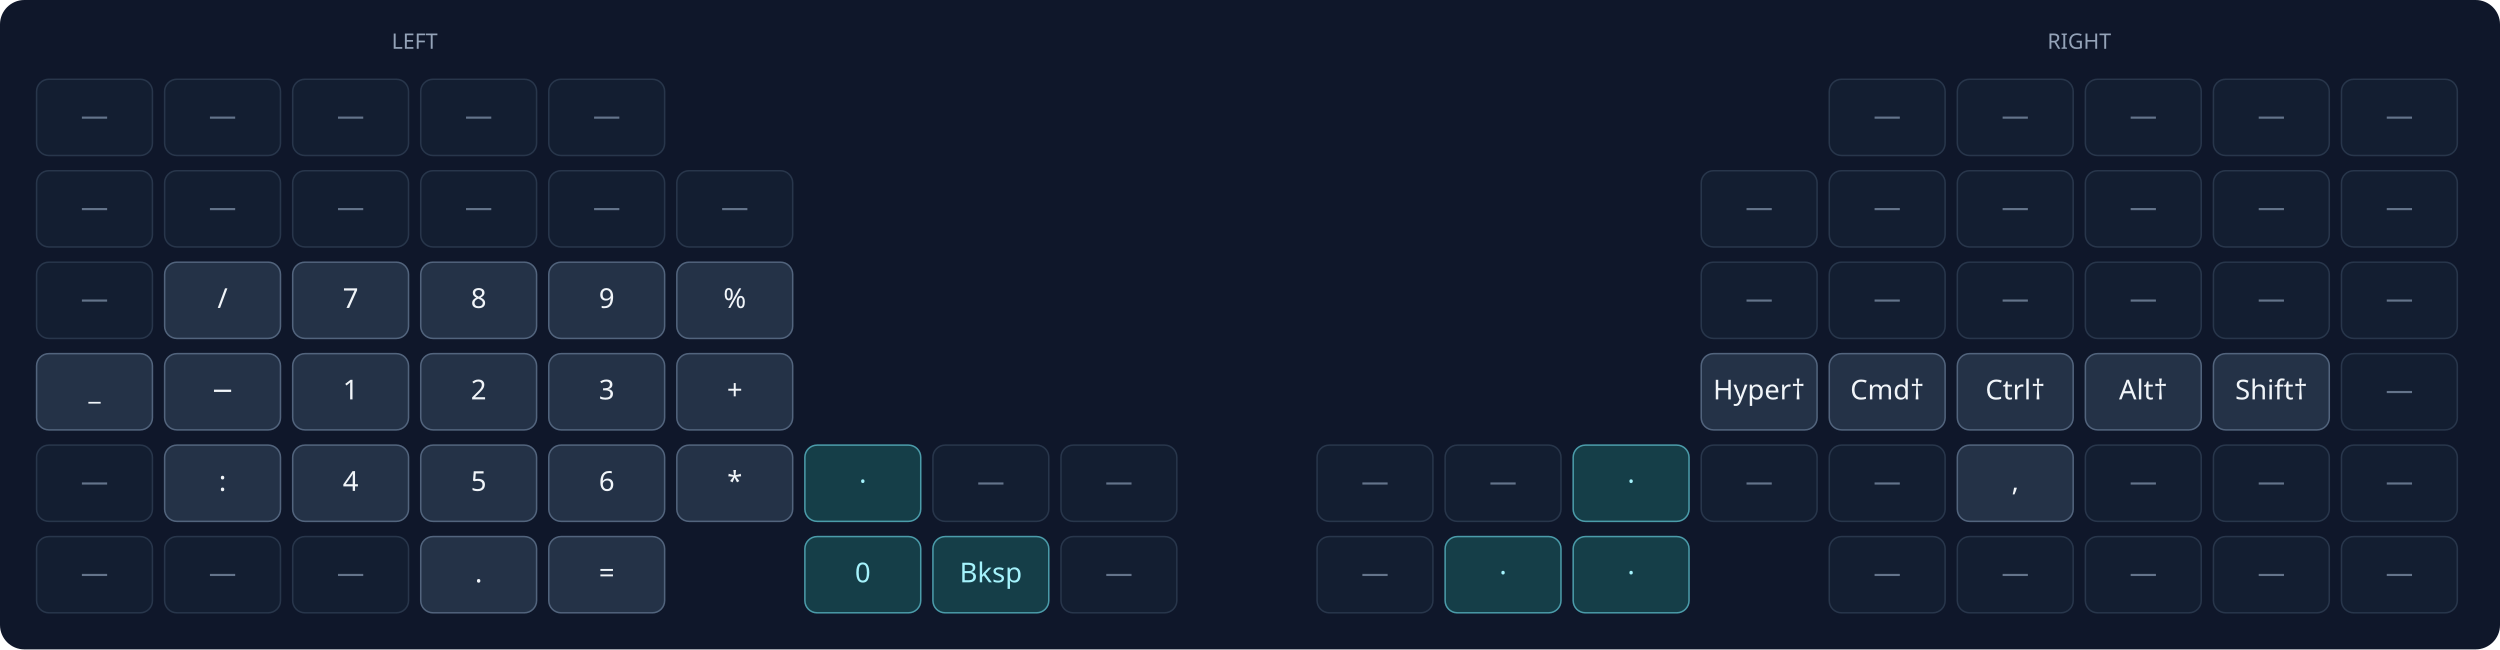
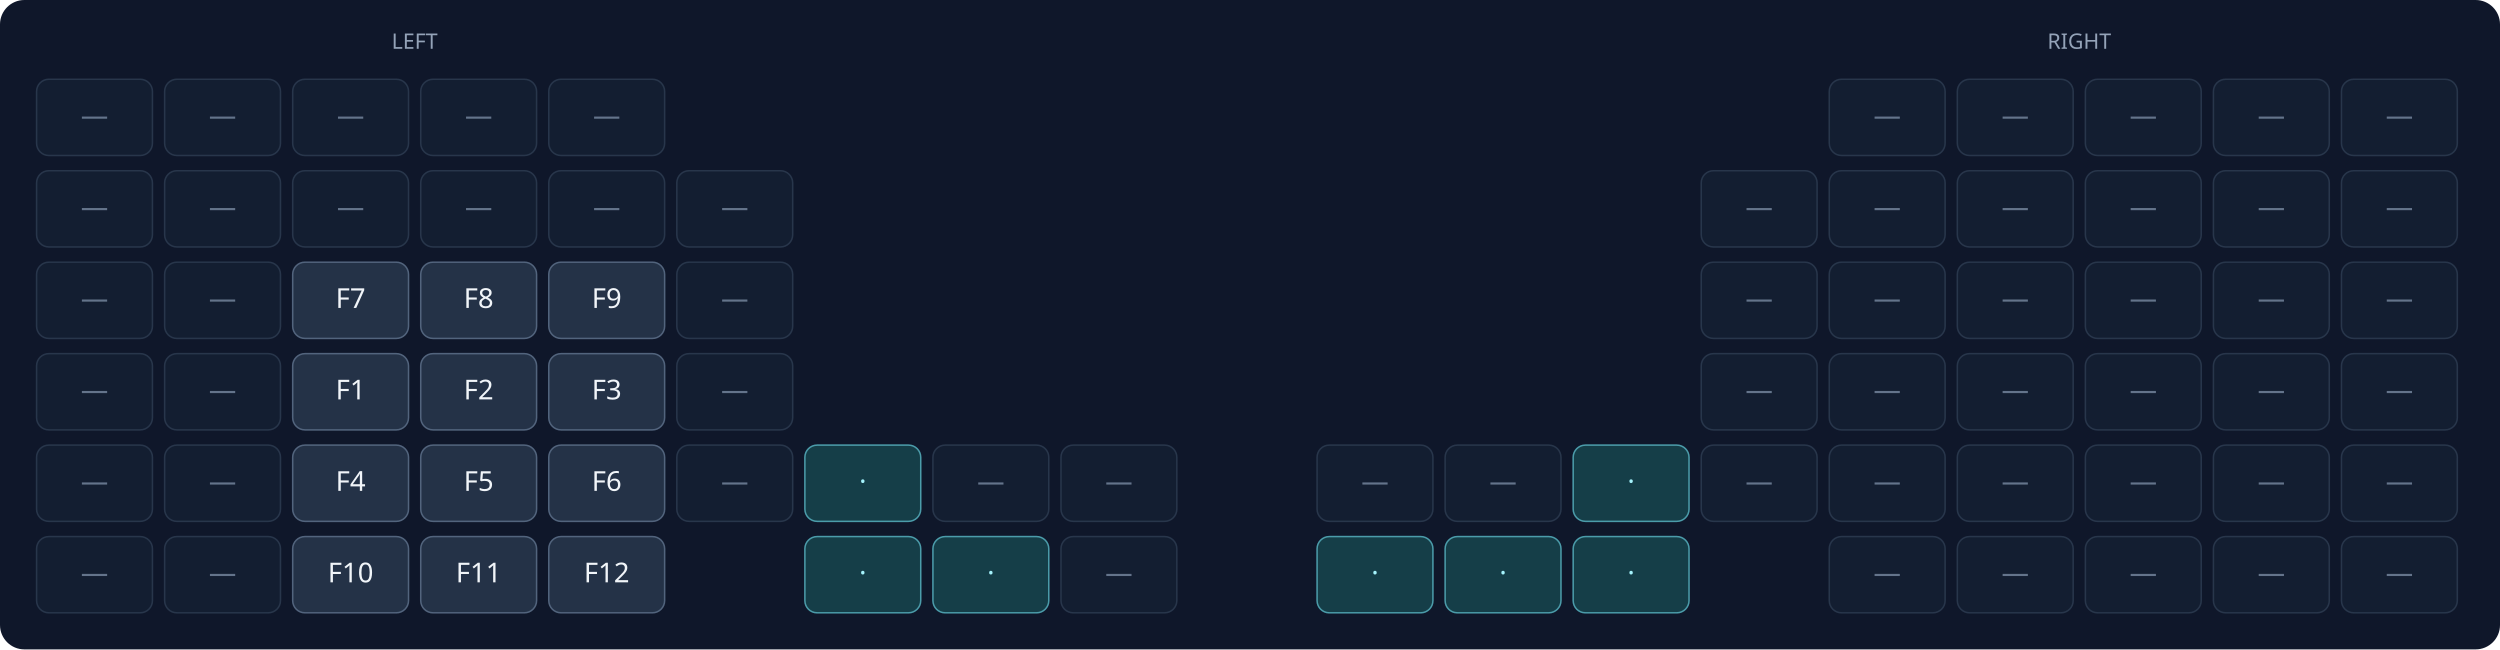
<svg xmlns="http://www.w3.org/2000/svg" width="1640" height="426" viewBox="0 0 1640 426" role="img" aria-labelledby="title desc">
  <rect width="1640" height="426" rx="16" fill="#0f172a" />
  <g font-family="system-ui, sans-serif" text-anchor="middle">
    <text x="272" y="32" fill="#94a3b8" font-size="14">LEFT</text>
    <text x="1364" y="32" fill="#94a3b8" font-size="14">RIGHT</text>
    <g data-position="0" data-binding="&amp;none">
      <rect x="24" y="52" width="76" height="50" rx="8" fill="#131e31" stroke="#28364b" />
      <text x="62" y="82" fill="#64748b" font-size="18">—</text>
    </g>
    <g data-position="1" data-binding="&amp;none">
      <rect x="108" y="52" width="76" height="50" rx="8" fill="#131e31" stroke="#28364b" />
      <text x="146" y="82" fill="#64748b" font-size="18">—</text>
    </g>
    <g data-position="2" data-binding="&amp;none">
      <rect x="192" y="52" width="76" height="50" rx="8" fill="#131e31" stroke="#28364b" />
      <text x="230" y="82" fill="#64748b" font-size="18">—</text>
    </g>
    <g data-position="3" data-binding="&amp;none">
      <rect x="276" y="52" width="76" height="50" rx="8" fill="#131e31" stroke="#28364b" />
      <text x="314" y="82" fill="#64748b" font-size="18">—</text>
    </g>
    <g data-position="4" data-binding="&amp;none">
      <rect x="360" y="52" width="76" height="50" rx="8" fill="#131e31" stroke="#28364b" />
      <text x="398" y="82" fill="#64748b" font-size="18">—</text>
    </g>
    <g data-position="5" data-binding="&amp;none">
      <rect x="1200" y="52" width="76" height="50" rx="8" fill="#131e31" stroke="#28364b" />
      <text x="1238" y="82" fill="#64748b" font-size="18">—</text>
    </g>
    <g data-position="6" data-binding="&amp;none">
      <rect x="1284" y="52" width="76" height="50" rx="8" fill="#131e31" stroke="#28364b" />
      <text x="1322" y="82" fill="#64748b" font-size="18">—</text>
    </g>
    <g data-position="7" data-binding="&amp;none">
      <rect x="1368" y="52" width="76" height="50" rx="8" fill="#131e31" stroke="#28364b" />
      <text x="1406" y="82" fill="#64748b" font-size="18">—</text>
    </g>
    <g data-position="8" data-binding="&amp;none">
      <rect x="1452" y="52" width="76" height="50" rx="8" fill="#131e31" stroke="#28364b" />
      <text x="1490" y="82" fill="#64748b" font-size="18">—</text>
    </g>
    <g data-position="9" data-binding="&amp;none">
      <rect x="1536" y="52" width="76" height="50" rx="8" fill="#131e31" stroke="#28364b" />
      <text x="1574" y="82" fill="#64748b" font-size="18">—</text>
    </g>
    <g data-position="10" data-binding="&amp;none">
      <rect x="24" y="112" width="76" height="50" rx="8" fill="#131e31" stroke="#28364b" />
      <text x="62" y="142" fill="#64748b" font-size="18">—</text>
    </g>
    <g data-position="11" data-binding="&amp;none">
      <rect x="108" y="112" width="76" height="50" rx="8" fill="#131e31" stroke="#28364b" />
      <text x="146" y="142" fill="#64748b" font-size="18">—</text>
    </g>
    <g data-position="12" data-binding="&amp;none">
      <rect x="192" y="112" width="76" height="50" rx="8" fill="#131e31" stroke="#28364b" />
      <text x="230" y="142" fill="#64748b" font-size="18">—</text>
    </g>
    <g data-position="13" data-binding="&amp;none">
      <rect x="276" y="112" width="76" height="50" rx="8" fill="#131e31" stroke="#28364b" />
      <text x="314" y="142" fill="#64748b" font-size="18">—</text>
    </g>
    <g data-position="14" data-binding="&amp;none">
      <rect x="360" y="112" width="76" height="50" rx="8" fill="#131e31" stroke="#28364b" />
      <text x="398" y="142" fill="#64748b" font-size="18">—</text>
    </g>
    <g data-position="15" data-binding="&amp;none">
      <rect x="444" y="112" width="76" height="50" rx="8" fill="#131e31" stroke="#28364b" />
      <text x="482" y="142" fill="#64748b" font-size="18">—</text>
    </g>
    <g data-position="16" data-binding="&amp;none">
      <rect x="1116" y="112" width="76" height="50" rx="8" fill="#131e31" stroke="#28364b" />
      <text x="1154" y="142" fill="#64748b" font-size="18">—</text>
    </g>
    <g data-position="17" data-binding="&amp;none">
      <rect x="1200" y="112" width="76" height="50" rx="8" fill="#131e31" stroke="#28364b" />
      <text x="1238" y="142" fill="#64748b" font-size="18">—</text>
    </g>
    <g data-position="18" data-binding="&amp;none">
      <rect x="1284" y="112" width="76" height="50" rx="8" fill="#131e31" stroke="#28364b" />
      <text x="1322" y="142" fill="#64748b" font-size="18">—</text>
    </g>
    <g data-position="19" data-binding="&amp;none">
      <rect x="1368" y="112" width="76" height="50" rx="8" fill="#131e31" stroke="#28364b" />
      <text x="1406" y="142" fill="#64748b" font-size="18">—</text>
    </g>
    <g data-position="20" data-binding="&amp;none">
      <rect x="1452" y="112" width="76" height="50" rx="8" fill="#131e31" stroke="#28364b" />
      <text x="1490" y="142" fill="#64748b" font-size="18">—</text>
    </g>
    <g data-position="21" data-binding="&amp;none">
      <rect x="1536" y="112" width="76" height="50" rx="8" fill="#131e31" stroke="#28364b" />
      <text x="1574" y="142" fill="#64748b" font-size="18">—</text>
    </g>
    <g data-position="22" data-binding="&amp;none">
      <rect x="24" y="172" width="76" height="50" rx="8" fill="#131e31" stroke="#28364b" />
      <text x="62" y="202" fill="#64748b" font-size="18">—</text>
    </g>
-     <g data-position="23" data-binding="&amp;kp FSLH">
-       <rect x="108" y="172" width="76" height="50" rx="8" fill="#243247" stroke="#52647d" />
-       <text x="146" y="202" fill="#f1f5f9" font-size="18">/</text>
-     </g>
-     <g data-position="24" data-binding="&amp;kp N7">
+     <g data-position="23" data-binding="&amp;none">
+       <rect x="108" y="172" width="76" height="50" rx="8" fill="#131e31" stroke="#28364b" />
+       <text x="146" y="202" fill="#64748b" font-size="18">—</text>
+     </g>
+     <g data-position="24" data-binding="&amp;kp F7">
      <rect x="192" y="172" width="76" height="50" rx="8" fill="#243247" stroke="#52647d" />
-       <text x="230" y="202" fill="#f1f5f9" font-size="18">7</text>
-     </g>
-     <g data-position="25" data-binding="&amp;kp N8">
+       <text x="230" y="202" fill="#f1f5f9" font-size="18">F7</text>
+     </g>
+     <g data-position="25" data-binding="&amp;kp F8">
      <rect x="276" y="172" width="76" height="50" rx="8" fill="#243247" stroke="#52647d" />
-       <text x="314" y="202" fill="#f1f5f9" font-size="18">8</text>
-     </g>
-     <g data-position="26" data-binding="&amp;kp N9">
+       <text x="314" y="202" fill="#f1f5f9" font-size="18">F8</text>
+     </g>
+     <g data-position="26" data-binding="&amp;kp F9">
      <rect x="360" y="172" width="76" height="50" rx="8" fill="#243247" stroke="#52647d" />
-       <text x="398" y="202" fill="#f1f5f9" font-size="18">9</text>
-     </g>
-     <g data-position="27" data-binding="&amp;kp PRCNT">
-       <rect x="444" y="172" width="76" height="50" rx="8" fill="#243247" stroke="#52647d" />
-       <text x="482" y="202" fill="#f1f5f9" font-size="18">%</text>
+       <text x="398" y="202" fill="#f1f5f9" font-size="18">F9</text>
+     </g>
+     <g data-position="27" data-binding="&amp;none">
+       <rect x="444" y="172" width="76" height="50" rx="8" fill="#131e31" stroke="#28364b" />
+       <text x="482" y="202" fill="#64748b" font-size="18">—</text>
    </g>
    <g data-position="28" data-binding="&amp;none">
      <rect x="1116" y="172" width="76" height="50" rx="8" fill="#131e31" stroke="#28364b" />
      <text x="1154" y="202" fill="#64748b" font-size="18">—</text>
    </g>
    <g data-position="29" data-binding="&amp;none">
      <rect x="1200" y="172" width="76" height="50" rx="8" fill="#131e31" stroke="#28364b" />
      <text x="1238" y="202" fill="#64748b" font-size="18">—</text>
    </g>
    <g data-position="30" data-binding="&amp;none">
      <rect x="1284" y="172" width="76" height="50" rx="8" fill="#131e31" stroke="#28364b" />
      <text x="1322" y="202" fill="#64748b" font-size="18">—</text>
    </g>
    <g data-position="31" data-binding="&amp;none">
      <rect x="1368" y="172" width="76" height="50" rx="8" fill="#131e31" stroke="#28364b" />
      <text x="1406" y="202" fill="#64748b" font-size="18">—</text>
    </g>
    <g data-position="32" data-binding="&amp;none">
      <rect x="1452" y="172" width="76" height="50" rx="8" fill="#131e31" stroke="#28364b" />
      <text x="1490" y="202" fill="#64748b" font-size="18">—</text>
    </g>
    <g data-position="33" data-binding="&amp;none">
      <rect x="1536" y="172" width="76" height="50" rx="8" fill="#131e31" stroke="#28364b" />
      <text x="1574" y="202" fill="#64748b" font-size="18">—</text>
    </g>
-     <g data-position="34" data-binding="&amp;kp UNDER">
-       <rect x="24" y="232" width="76" height="50" rx="8" fill="#243247" stroke="#52647d" />
-       <text x="62" y="262" fill="#f1f5f9" font-size="18">_</text>
-     </g>
-     <g data-position="35" data-binding="&amp;kp MINUS">
-       <rect x="108" y="232" width="76" height="50" rx="8" fill="#243247" stroke="#52647d" />
-       <text x="146" y="262" fill="#f1f5f9" font-size="18">−</text>
-     </g>
-     <g data-position="36" data-binding="&amp;kp N1">
+     <g data-position="34" data-binding="&amp;none">
+       <rect x="24" y="232" width="76" height="50" rx="8" fill="#131e31" stroke="#28364b" />
+       <text x="62" y="262" fill="#64748b" font-size="18">—</text>
+     </g>
+     <g data-position="35" data-binding="&amp;none">
+       <rect x="108" y="232" width="76" height="50" rx="8" fill="#131e31" stroke="#28364b" />
+       <text x="146" y="262" fill="#64748b" font-size="18">—</text>
+     </g>
+     <g data-position="36" data-binding="&amp;kp F1">
      <rect x="192" y="232" width="76" height="50" rx="8" fill="#243247" stroke="#52647d" />
-       <text x="230" y="262" fill="#f1f5f9" font-size="18">1</text>
-     </g>
-     <g data-position="37" data-binding="&amp;kp N2">
+       <text x="230" y="262" fill="#f1f5f9" font-size="18">F1</text>
+     </g>
+     <g data-position="37" data-binding="&amp;kp F2">
      <rect x="276" y="232" width="76" height="50" rx="8" fill="#243247" stroke="#52647d" />
-       <text x="314" y="262" fill="#f1f5f9" font-size="18">2</text>
-     </g>
-     <g data-position="38" data-binding="&amp;kp N3">
+       <text x="314" y="262" fill="#f1f5f9" font-size="18">F2</text>
+     </g>
+     <g data-position="38" data-binding="&amp;kp F3">
      <rect x="360" y="232" width="76" height="50" rx="8" fill="#243247" stroke="#52647d" />
-       <text x="398" y="262" fill="#f1f5f9" font-size="18">3</text>
-     </g>
-     <g data-position="39" data-binding="&amp;kp PLUS">
-       <rect x="444" y="232" width="76" height="50" rx="8" fill="#243247" stroke="#52647d" />
-       <text x="482" y="262" fill="#f1f5f9" font-size="18">+</text>
-     </g>
-     <g data-position="40" data-binding="&amp;sk HYPER_MOD">
-       <rect x="1116" y="232" width="76" height="50" rx="8" fill="#243247" stroke="#52647d" />
-       <text x="1154" y="262" fill="#f1f5f9" font-size="18">Hyper†</text>
-     </g>
-     <g data-position="41" data-binding="&amp;sk LGUI">
-       <rect x="1200" y="232" width="76" height="50" rx="8" fill="#243247" stroke="#52647d" />
-       <text x="1238" y="262" fill="#f1f5f9" font-size="18">Cmd†</text>
-     </g>
-     <g data-position="42" data-binding="&amp;sk LCTRL">
-       <rect x="1284" y="232" width="76" height="50" rx="8" fill="#243247" stroke="#52647d" />
-       <text x="1322" y="262" fill="#f1f5f9" font-size="18">Ctrl†</text>
-     </g>
-     <g data-position="43" data-binding="&amp;sk LALT">
-       <rect x="1368" y="232" width="76" height="50" rx="8" fill="#243247" stroke="#52647d" />
-       <text x="1406" y="262" fill="#f1f5f9" font-size="18">Alt†</text>
-     </g>
-     <g data-position="44" data-binding="&amp;sk LSHFT">
-       <rect x="1452" y="232" width="76" height="50" rx="8" fill="#243247" stroke="#52647d" />
-       <text x="1490" y="262" fill="#f1f5f9" font-size="18">Shift†</text>
+       <text x="398" y="262" fill="#f1f5f9" font-size="18">F3</text>
+     </g>
+     <g data-position="39" data-binding="&amp;none">
+       <rect x="444" y="232" width="76" height="50" rx="8" fill="#131e31" stroke="#28364b" />
+       <text x="482" y="262" fill="#64748b" font-size="18">—</text>
+     </g>
+     <g data-position="40" data-binding="&amp;none">
+       <rect x="1116" y="232" width="76" height="50" rx="8" fill="#131e31" stroke="#28364b" />
+       <text x="1154" y="262" fill="#64748b" font-size="18">—</text>
+     </g>
+     <g data-position="41" data-binding="&amp;none">
+       <rect x="1200" y="232" width="76" height="50" rx="8" fill="#131e31" stroke="#28364b" />
+       <text x="1238" y="262" fill="#64748b" font-size="18">—</text>
+     </g>
+     <g data-position="42" data-binding="&amp;none">
+       <rect x="1284" y="232" width="76" height="50" rx="8" fill="#131e31" stroke="#28364b" />
+       <text x="1322" y="262" fill="#64748b" font-size="18">—</text>
+     </g>
+     <g data-position="43" data-binding="&amp;none">
+       <rect x="1368" y="232" width="76" height="50" rx="8" fill="#131e31" stroke="#28364b" />
+       <text x="1406" y="262" fill="#64748b" font-size="18">—</text>
+     </g>
+     <g data-position="44" data-binding="&amp;none">
+       <rect x="1452" y="232" width="76" height="50" rx="8" fill="#131e31" stroke="#28364b" />
+       <text x="1490" y="262" fill="#64748b" font-size="18">—</text>
    </g>
    <g data-position="45" data-binding="&amp;none">
      <rect x="1536" y="232" width="76" height="50" rx="8" fill="#131e31" stroke="#28364b" />
      <text x="1574" y="262" fill="#64748b" font-size="18">—</text>
    </g>
    <g data-position="46" data-binding="&amp;none">
      <rect x="24" y="292" width="76" height="50" rx="8" fill="#131e31" stroke="#28364b" />
      <text x="62" y="322" fill="#64748b" font-size="18">—</text>
    </g>
-     <g data-position="47" data-binding="&amp;kp COLON">
-       <rect x="108" y="292" width="76" height="50" rx="8" fill="#243247" stroke="#52647d" />
-       <text x="146" y="322" fill="#f1f5f9" font-size="18">:</text>
-     </g>
-     <g data-position="48" data-binding="&amp;kp N4">
+     <g data-position="47" data-binding="&amp;none">
+       <rect x="108" y="292" width="76" height="50" rx="8" fill="#131e31" stroke="#28364b" />
+       <text x="146" y="322" fill="#64748b" font-size="18">—</text>
+     </g>
+     <g data-position="48" data-binding="&amp;kp F4">
      <rect x="192" y="292" width="76" height="50" rx="8" fill="#243247" stroke="#52647d" />
-       <text x="230" y="322" fill="#f1f5f9" font-size="18">4</text>
-     </g>
-     <g data-position="49" data-binding="&amp;kp N5">
+       <text x="230" y="322" fill="#f1f5f9" font-size="18">F4</text>
+     </g>
+     <g data-position="49" data-binding="&amp;kp F5">
      <rect x="276" y="292" width="76" height="50" rx="8" fill="#243247" stroke="#52647d" />
-       <text x="314" y="322" fill="#f1f5f9" font-size="18">5</text>
-     </g>
-     <g data-position="50" data-binding="&amp;kp N6">
+       <text x="314" y="322" fill="#f1f5f9" font-size="18">F5</text>
+     </g>
+     <g data-position="50" data-binding="&amp;kp F6">
      <rect x="360" y="292" width="76" height="50" rx="8" fill="#243247" stroke="#52647d" />
-       <text x="398" y="322" fill="#f1f5f9" font-size="18">6</text>
-     </g>
-     <g data-position="51" data-binding="&amp;kp ASTRK">
-       <rect x="444" y="292" width="76" height="50" rx="8" fill="#243247" stroke="#52647d" />
-       <text x="482" y="322" fill="#f1f5f9" font-size="18">*</text>
+       <text x="398" y="322" fill="#f1f5f9" font-size="18">F6</text>
+     </g>
+     <g data-position="51" data-binding="&amp;none">
+       <rect x="444" y="292" width="76" height="50" rx="8" fill="#131e31" stroke="#28364b" />
+       <text x="482" y="322" fill="#64748b" font-size="18">—</text>
    </g>
    <g data-position="52" data-binding="&amp;trans">
      <rect x="528" y="292" width="76" height="50" rx="8" fill="#153e48" stroke="#4b9caa" />
      <text x="566" y="322" fill="#a5f3fc" font-size="18">·</text>
    </g>
    <g data-position="53" data-binding="&amp;none">
      <rect x="612" y="292" width="76" height="50" rx="8" fill="#131e31" stroke="#28364b" />
      <text x="650" y="322" fill="#64748b" font-size="18">—</text>
    </g>
    <g data-position="54" data-binding="&amp;none">
      <rect x="696" y="292" width="76" height="50" rx="8" fill="#131e31" stroke="#28364b" />
      <text x="734" y="322" fill="#64748b" font-size="18">—</text>
    </g>
    <g data-position="55" data-binding="&amp;none">
      <rect x="864" y="292" width="76" height="50" rx="8" fill="#131e31" stroke="#28364b" />
      <text x="902" y="322" fill="#64748b" font-size="18">—</text>
    </g>
    <g data-position="56" data-binding="&amp;none">
      <rect x="948" y="292" width="76" height="50" rx="8" fill="#131e31" stroke="#28364b" />
      <text x="986" y="322" fill="#64748b" font-size="18">—</text>
    </g>
    <g data-position="57" data-binding="&amp;trans">
      <rect x="1032" y="292" width="76" height="50" rx="8" fill="#153e48" stroke="#4b9caa" />
      <text x="1070" y="322" fill="#a5f3fc" font-size="18">·</text>
    </g>
    <g data-position="58" data-binding="&amp;none">
      <rect x="1116" y="292" width="76" height="50" rx="8" fill="#131e31" stroke="#28364b" />
      <text x="1154" y="322" fill="#64748b" font-size="18">—</text>
    </g>
    <g data-position="59" data-binding="&amp;none">
      <rect x="1200" y="292" width="76" height="50" rx="8" fill="#131e31" stroke="#28364b" />
      <text x="1238" y="322" fill="#64748b" font-size="18">—</text>
    </g>
-     <g data-position="60" data-binding="&amp;kp COMMA">
-       <rect x="1284" y="292" width="76" height="50" rx="8" fill="#243247" stroke="#52647d" />
-       <text x="1322" y="322" fill="#f1f5f9" font-size="18">,</text>
+     <g data-position="60" data-binding="&amp;none">
+       <rect x="1284" y="292" width="76" height="50" rx="8" fill="#131e31" stroke="#28364b" />
+       <text x="1322" y="322" fill="#64748b" font-size="18">—</text>
    </g>
    <g data-position="61" data-binding="&amp;none">
      <rect x="1368" y="292" width="76" height="50" rx="8" fill="#131e31" stroke="#28364b" />
      <text x="1406" y="322" fill="#64748b" font-size="18">—</text>
    </g>
    <g data-position="62" data-binding="&amp;none">
      <rect x="1452" y="292" width="76" height="50" rx="8" fill="#131e31" stroke="#28364b" />
      <text x="1490" y="322" fill="#64748b" font-size="18">—</text>
    </g>
    <g data-position="63" data-binding="&amp;none">
      <rect x="1536" y="292" width="76" height="50" rx="8" fill="#131e31" stroke="#28364b" />
      <text x="1574" y="322" fill="#64748b" font-size="18">—</text>
    </g>
    <g data-position="64" data-binding="&amp;none">
      <rect x="24" y="352" width="76" height="50" rx="8" fill="#131e31" stroke="#28364b" />
      <text x="62" y="382" fill="#64748b" font-size="18">—</text>
    </g>
    <g data-position="65" data-binding="&amp;none">
      <rect x="108" y="352" width="76" height="50" rx="8" fill="#131e31" stroke="#28364b" />
      <text x="146" y="382" fill="#64748b" font-size="18">—</text>
    </g>
-     <g data-position="66" data-binding="&amp;none">
-       <rect x="192" y="352" width="76" height="50" rx="8" fill="#131e31" stroke="#28364b" />
-       <text x="230" y="382" fill="#64748b" font-size="18">—</text>
-     </g>
-     <g data-position="67" data-binding="&amp;kp DOT">
+     <g data-position="66" data-binding="&amp;kp F10">
+       <rect x="192" y="352" width="76" height="50" rx="8" fill="#243247" stroke="#52647d" />
+       <text x="230" y="382" fill="#f1f5f9" font-size="18">F10</text>
+     </g>
+     <g data-position="67" data-binding="&amp;kp F11">
      <rect x="276" y="352" width="76" height="50" rx="8" fill="#243247" stroke="#52647d" />
-       <text x="314" y="382" fill="#f1f5f9" font-size="18">.</text>
-     </g>
-     <g data-position="68" data-binding="&amp;kp EQUAL">
+       <text x="314" y="382" fill="#f1f5f9" font-size="18">F11</text>
+     </g>
+     <g data-position="68" data-binding="&amp;kp F12">
      <rect x="360" y="352" width="76" height="50" rx="8" fill="#243247" stroke="#52647d" />
-       <text x="398" y="382" fill="#f1f5f9" font-size="18">=</text>
-     </g>
-     <g data-position="69" data-binding="&amp;kp N0">
+       <text x="398" y="382" fill="#f1f5f9" font-size="18">F12</text>
+     </g>
+     <g data-position="69" data-binding="&amp;trans">
      <rect x="528" y="352" width="76" height="50" rx="8" fill="#153e48" stroke="#4b9caa" />
-       <text x="566" y="382" fill="#a5f3fc" font-size="18">0</text>
-     </g>
-     <g data-position="70" data-binding="&amp;kp BSPC">
+       <text x="566" y="382" fill="#a5f3fc" font-size="18">·</text>
+     </g>
+     <g data-position="70" data-binding="&amp;trans">
      <rect x="612" y="352" width="76" height="50" rx="8" fill="#153e48" stroke="#4b9caa" />
-       <text x="650" y="382" fill="#a5f3fc" font-size="18">Bksp</text>
+       <text x="650" y="382" fill="#a5f3fc" font-size="18">·</text>
    </g>
    <g data-position="71" data-binding="&amp;none">
      <rect x="696" y="352" width="76" height="50" rx="8" fill="#131e31" stroke="#28364b" />
      <text x="734" y="382" fill="#64748b" font-size="18">—</text>
    </g>
-     <g data-position="72" data-binding="&amp;none">
-       <rect x="864" y="352" width="76" height="50" rx="8" fill="#131e31" stroke="#28364b" />
-       <text x="902" y="382" fill="#64748b" font-size="18">—</text>
+     <g data-position="72" data-binding="&amp;trans">
+       <rect x="864" y="352" width="76" height="50" rx="8" fill="#153e48" stroke="#4b9caa" />
+       <text x="902" y="382" fill="#a5f3fc" font-size="18">·</text>
    </g>
    <g data-position="73" data-binding="&amp;trans">
      <rect x="948" y="352" width="76" height="50" rx="8" fill="#153e48" stroke="#4b9caa" />
      <text x="986" y="382" fill="#a5f3fc" font-size="18">·</text>
    </g>
    <g data-position="74" data-binding="&amp;trans">
      <rect x="1032" y="352" width="76" height="50" rx="8" fill="#153e48" stroke="#4b9caa" />
      <text x="1070" y="382" fill="#a5f3fc" font-size="18">·</text>
    </g>
    <g data-position="75" data-binding="&amp;none">
      <rect x="1200" y="352" width="76" height="50" rx="8" fill="#131e31" stroke="#28364b" />
      <text x="1238" y="382" fill="#64748b" font-size="18">—</text>
    </g>
    <g data-position="76" data-binding="&amp;none">
      <rect x="1284" y="352" width="76" height="50" rx="8" fill="#131e31" stroke="#28364b" />
      <text x="1322" y="382" fill="#64748b" font-size="18">—</text>
    </g>
    <g data-position="77" data-binding="&amp;none">
      <rect x="1368" y="352" width="76" height="50" rx="8" fill="#131e31" stroke="#28364b" />
      <text x="1406" y="382" fill="#64748b" font-size="18">—</text>
    </g>
    <g data-position="78" data-binding="&amp;none">
      <rect x="1452" y="352" width="76" height="50" rx="8" fill="#131e31" stroke="#28364b" />
      <text x="1490" y="382" fill="#64748b" font-size="18">—</text>
    </g>
    <g data-position="79" data-binding="&amp;none">
      <rect x="1536" y="352" width="76" height="50" rx="8" fill="#131e31" stroke="#28364b" />
      <text x="1574" y="382" fill="#64748b" font-size="18">—</text>
    </g>
  </g>
</svg>
